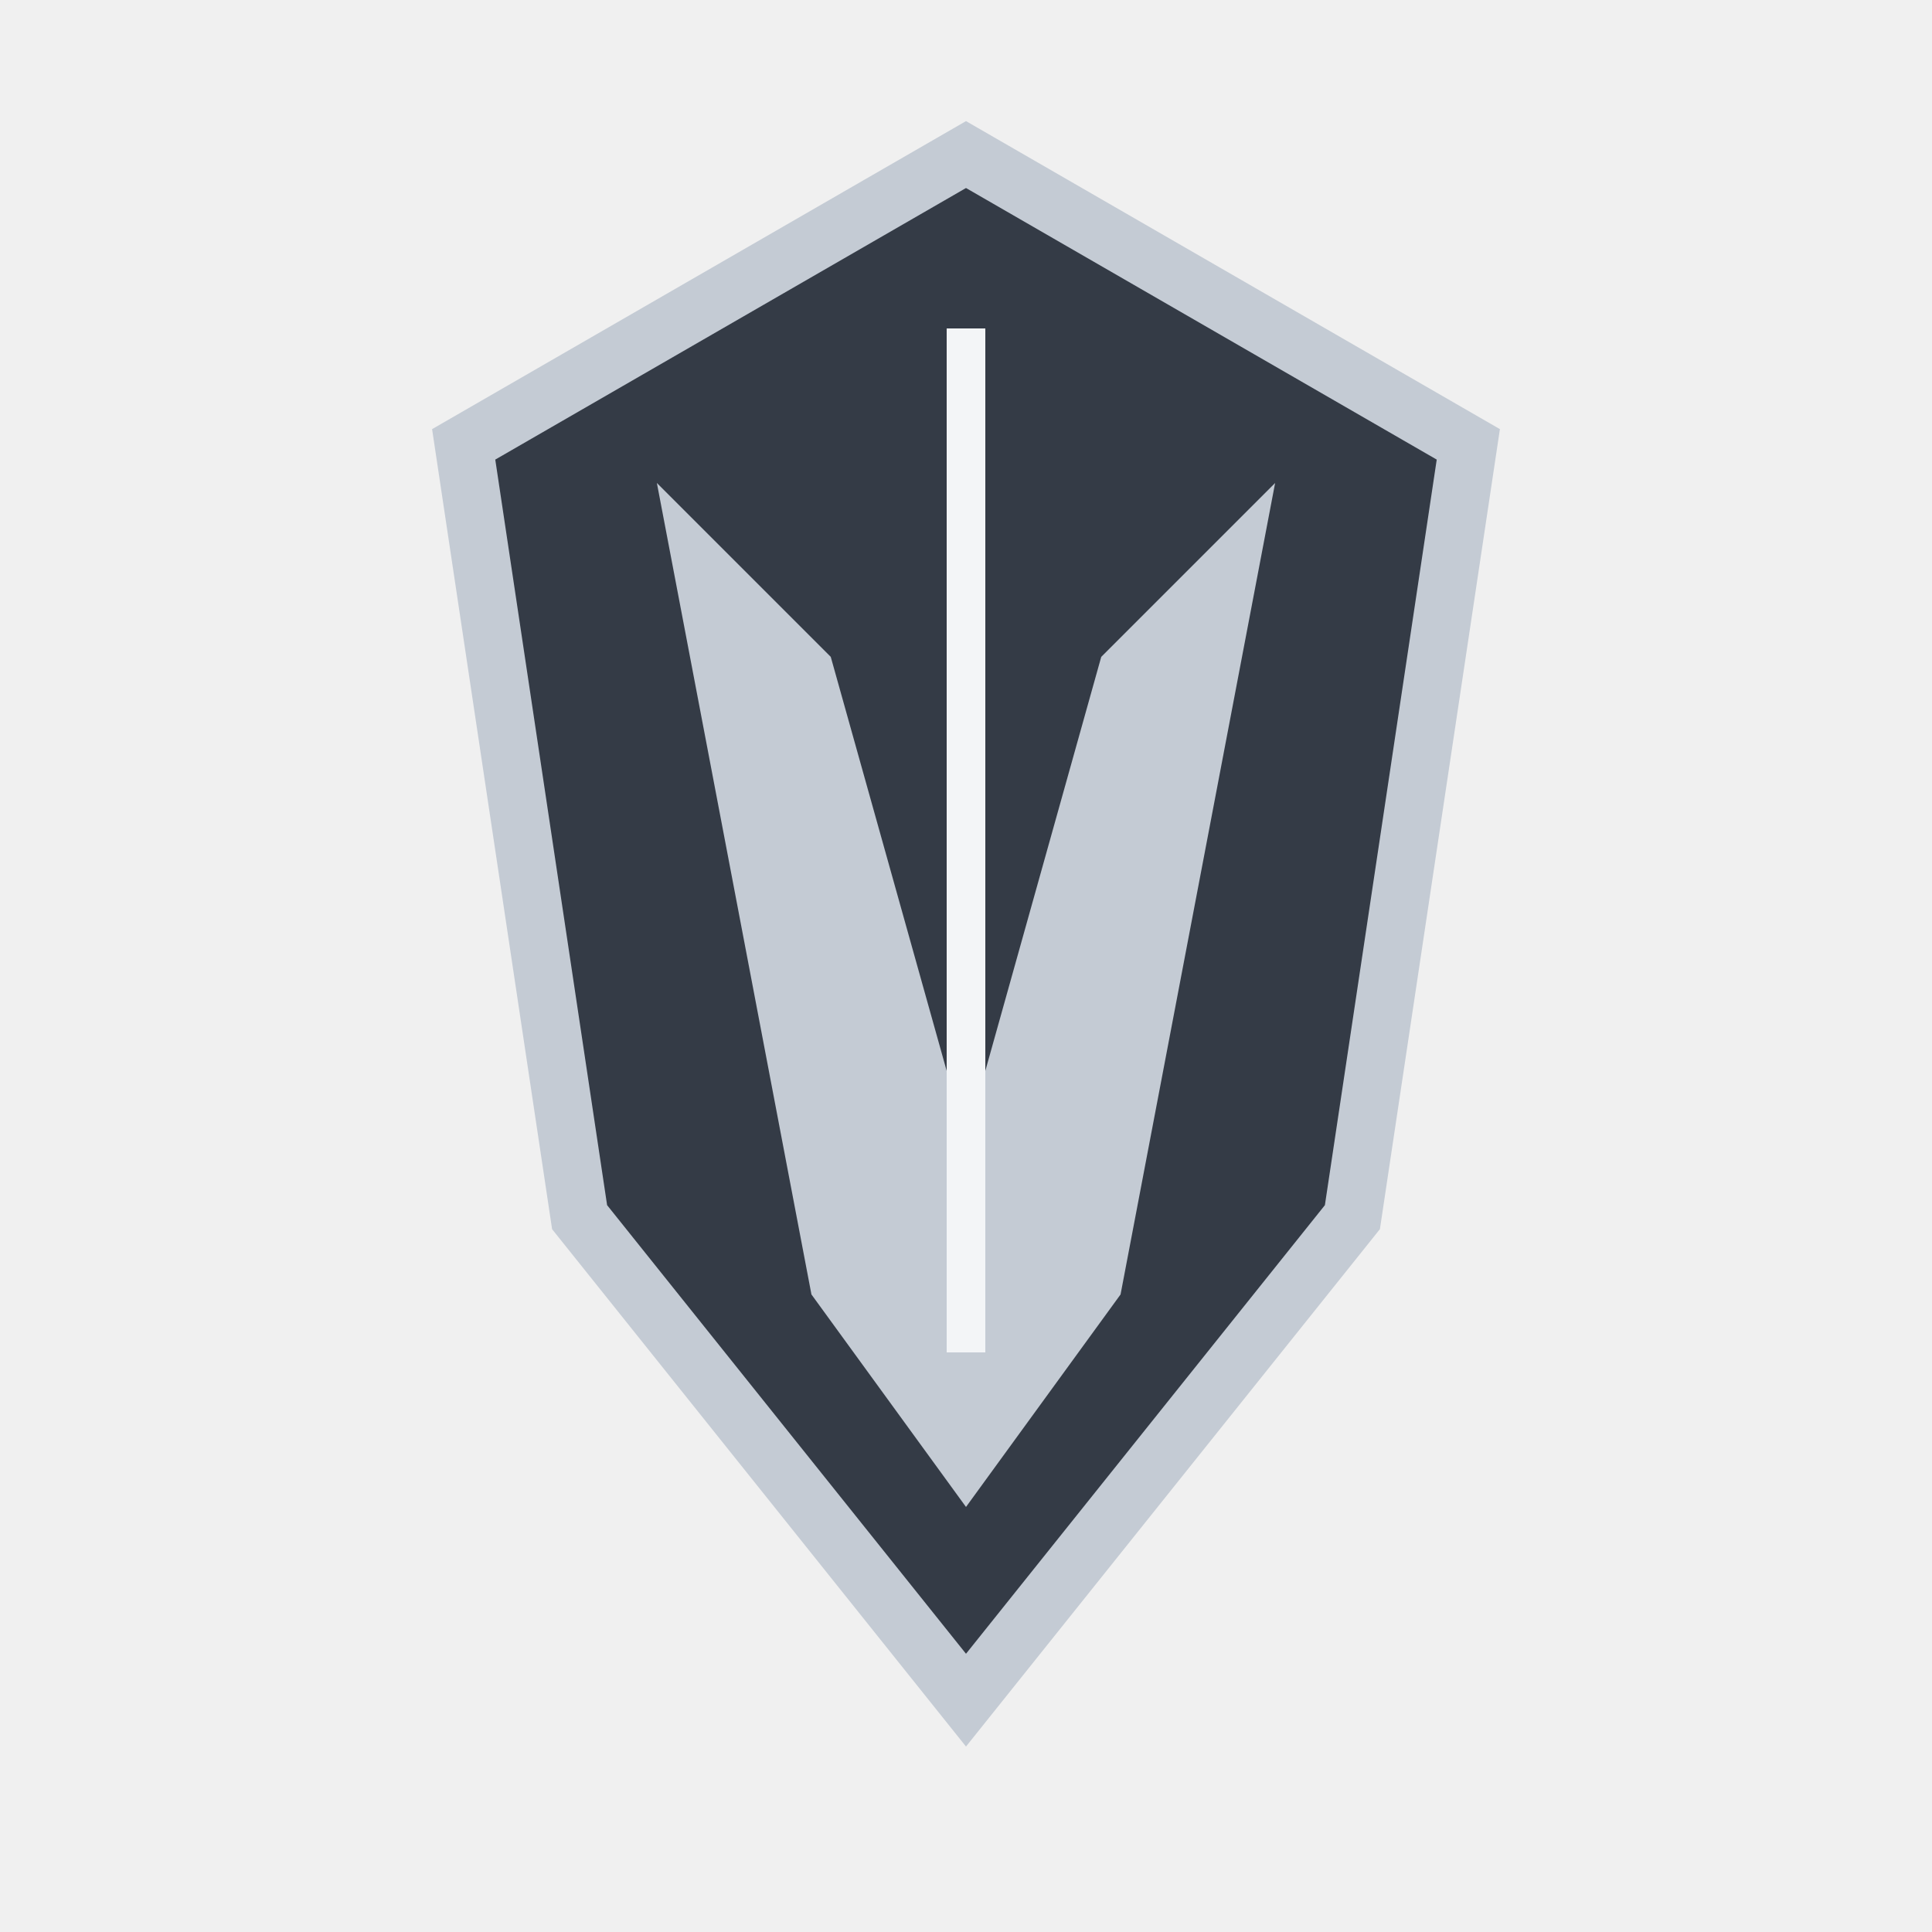
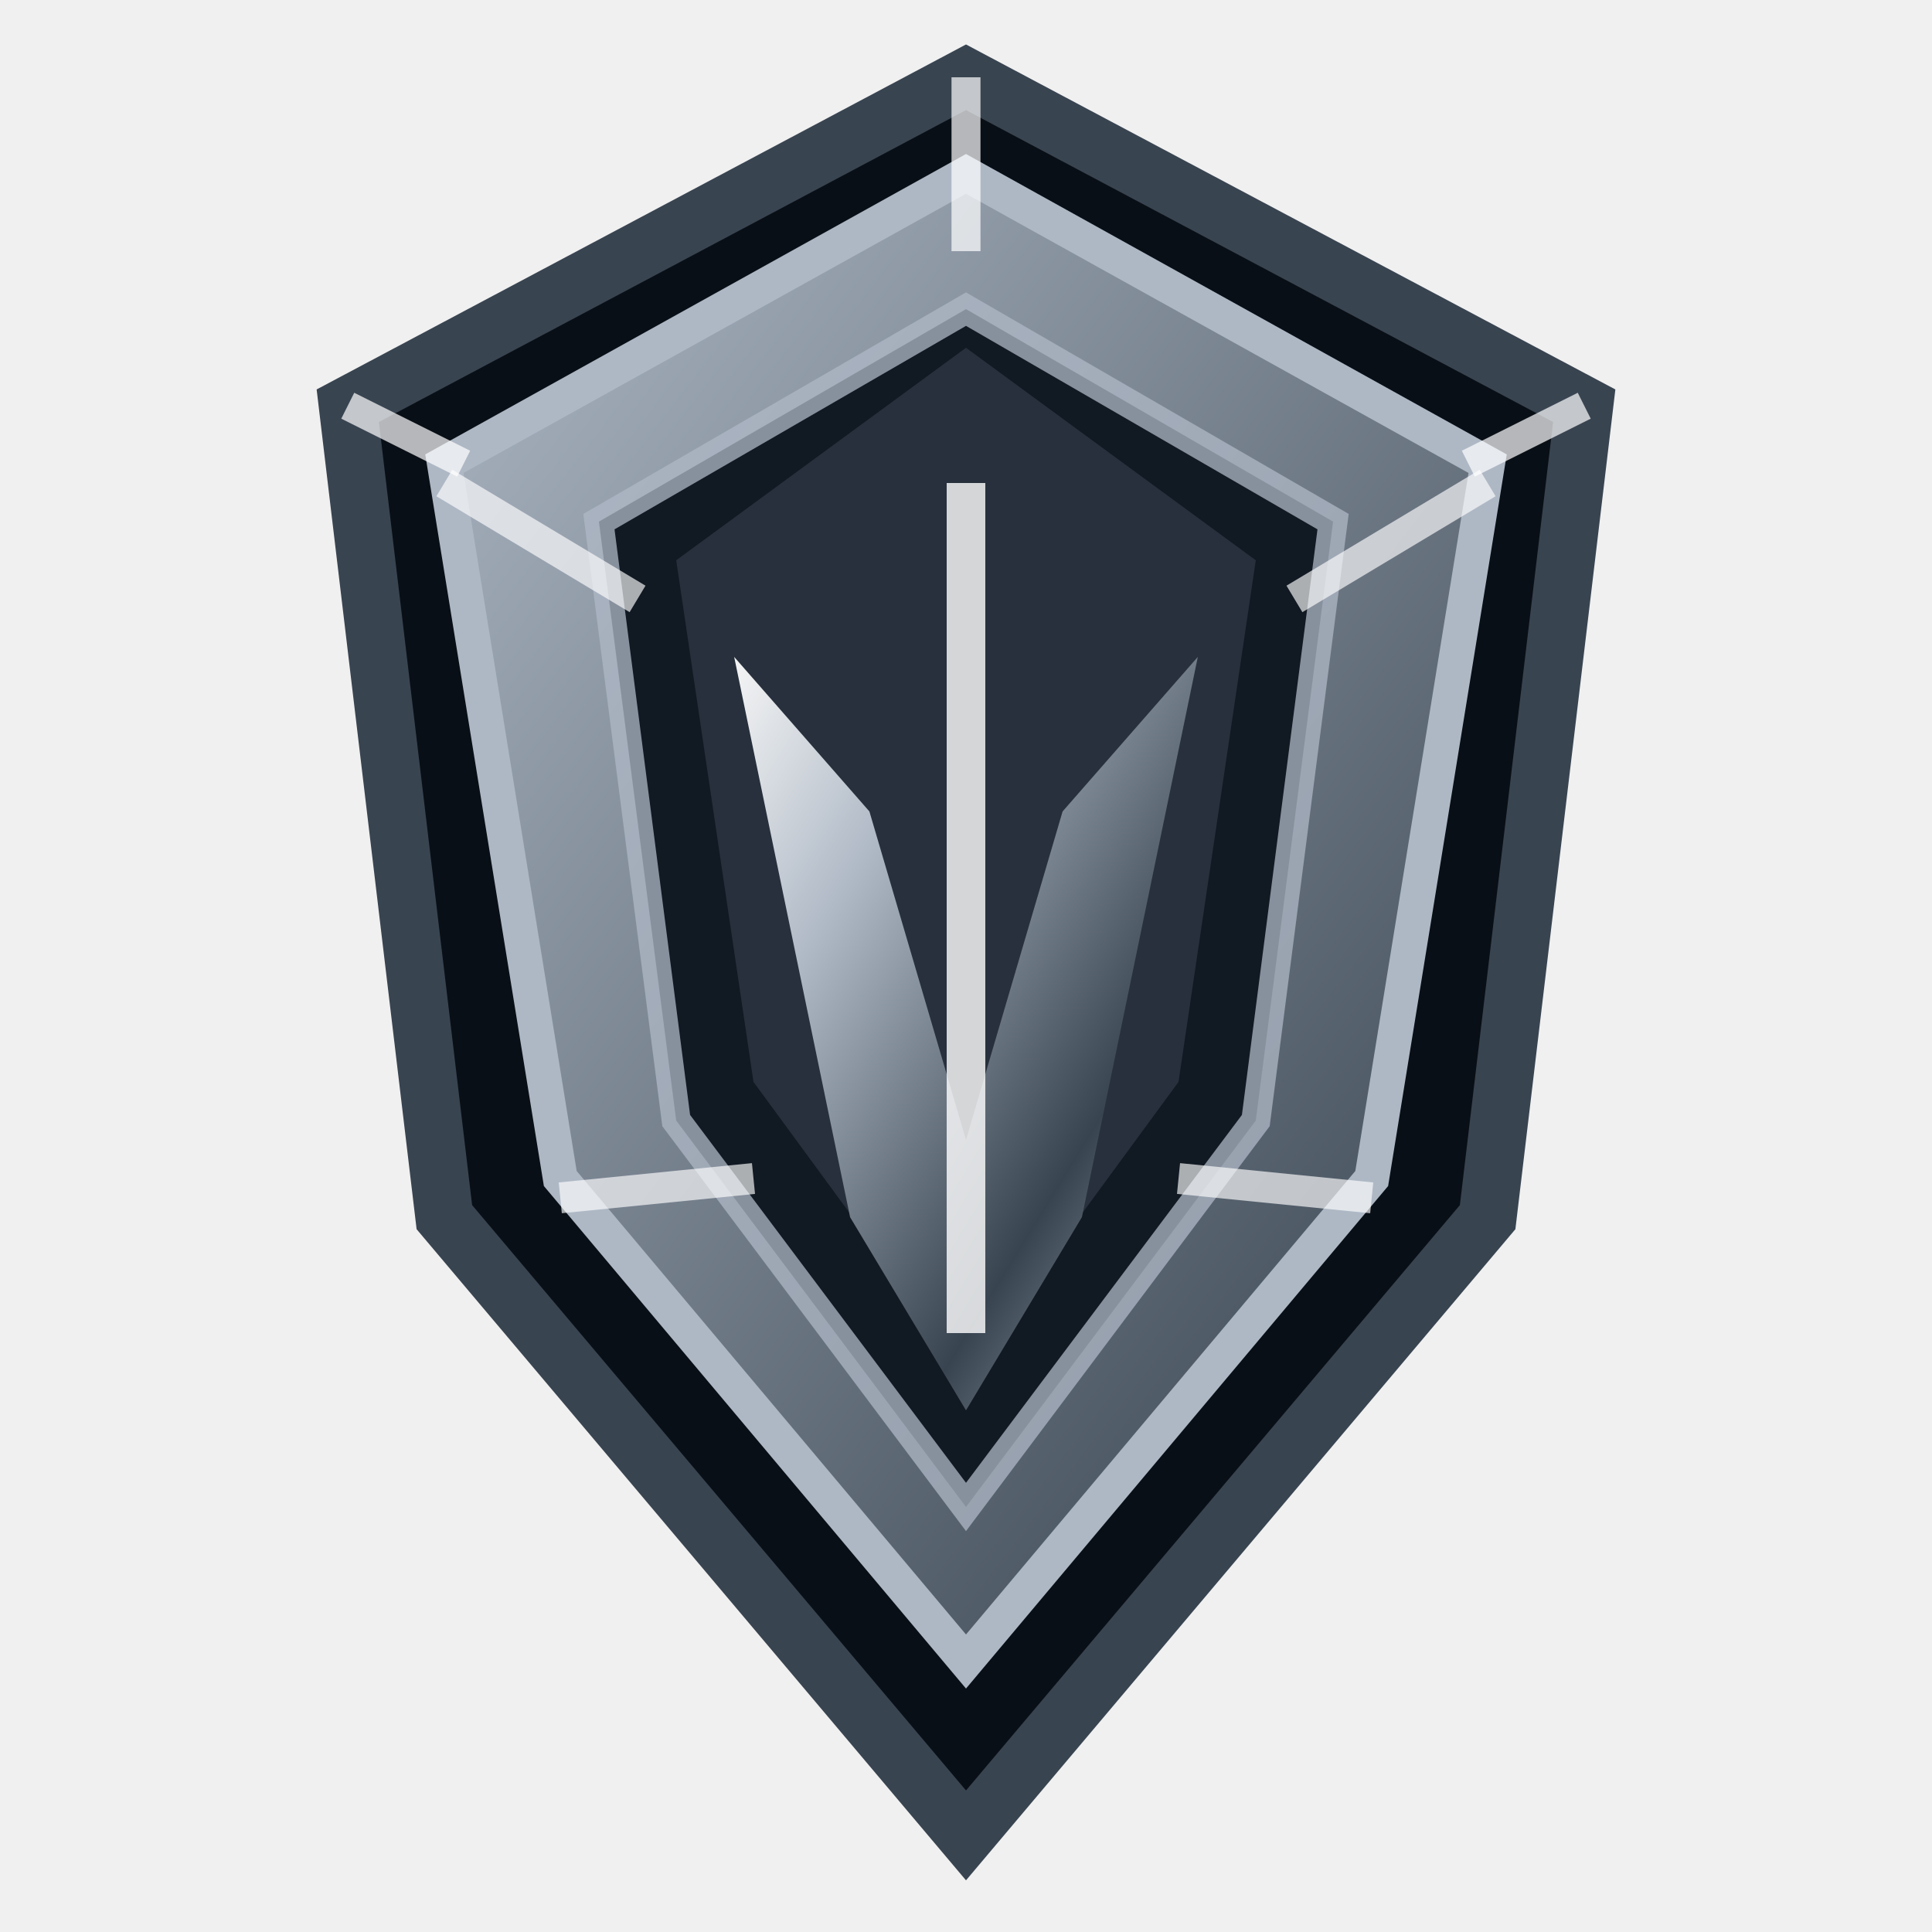
<svg xmlns="http://www.w3.org/2000/svg" viewBox="0 0 100 100" role="img" aria-label="Iron rank badge">
-   <path d="M50 8 L76 23 L70 63 L50 88 L30 63 L24 23 Z" fill="#343b46" stroke="#c4cbd4" stroke-width="3" />
-   <path d="M34 25 L42 67 L50 78 L58 67 L66 25 L57 34 L50 59 L43 34 Z" fill="#c4cbd4" />
-   <path d="M50 17 L50 70" stroke="#f3f5f7" stroke-width="2" />
+   <defs>
+     <linearGradient id="metal" x1="0" y1="0" x2="1" y2="1">
+       <stop offset="0" stop-color="#fff" stop-opacity=".95" />
+       <stop offset=".28" stop-color="#aeb8c5" />
+       <stop offset=".7" stop-color="#394451" />
+       <stop offset="1" stop-color="#aeb8c5" />
+     </linearGradient>
+     <linearGradient id="edge" x1="0" y1="0" x2="0.9" y2="1">
+       <stop stop-color="#aeb8c5" />
+       <stop offset="1" stop-color="#394451" />
+     </linearGradient>
+   </defs>
+   <path d="M50 4 L82 21 L77 63 L50 95 L23 63 L18 21 Z" fill="#090f16" stroke="#394451" stroke-width="3" />
+   <path d="M50 9 L77 24 L71 61 L50 86 L29 61 L23 24 Z" fill="url(#edge)" stroke="#aeb8c5" stroke-width="1.8" />
+   <path d="M50 16 L69 27 L65 58 L50 78 L35 58 L31 27 Z" fill="#111923" stroke="#aeb8c5" stroke-opacity=".75" stroke-width="1.5" />
+   <path d="M50 18 L65 29 L61 56 L50 71 L39 56 L35 29 Z" fill="#394451" fill-opacity=".55" />
+   <path d="M38 34 L44 63 L50 73 L56 63 L62 34 L55 42 L50 59 L45 42 Z" fill="url(#metal)" />
+   <path d="M50 25 V69" stroke="#fff" stroke-opacity=".8" stroke-width="2" />
+   <path d="M23 25 L33 31 M77 25 L67 31 M29 62 L39 61 M71 62 L61 61" stroke="#fff" stroke-opacity=".65" stroke-width="1.6" />
+   <path d="M50 4 V13 M18 21 L24 24 M82 21 L76 24" stroke="#fff" stroke-opacity=".7" stroke-width="1.5" />
</svg>
